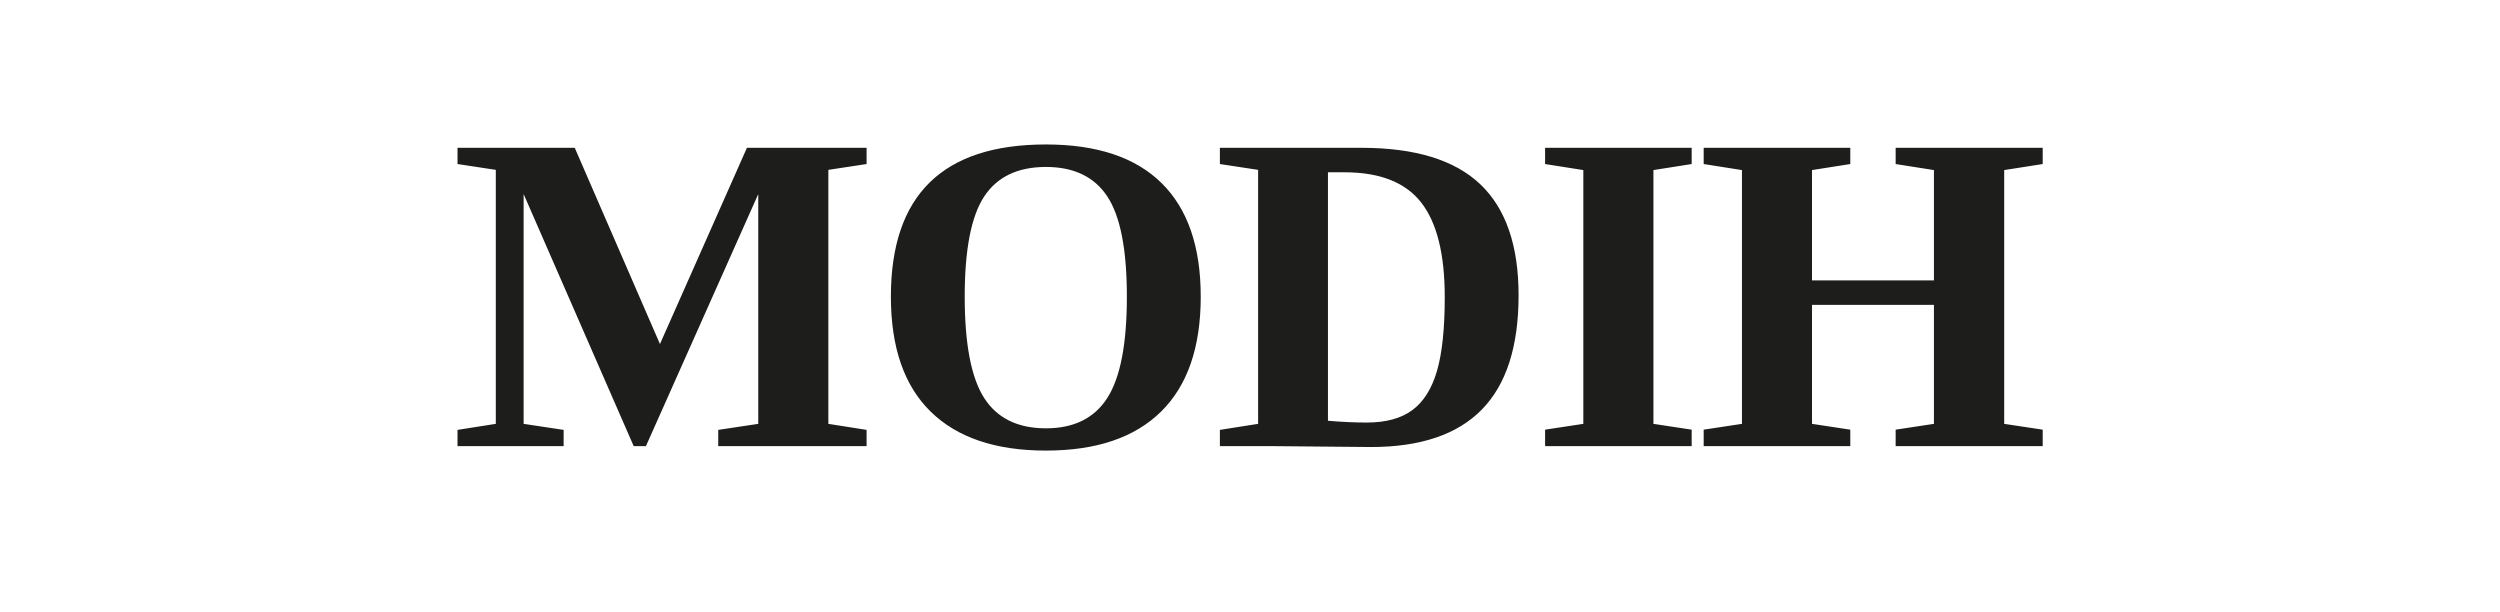
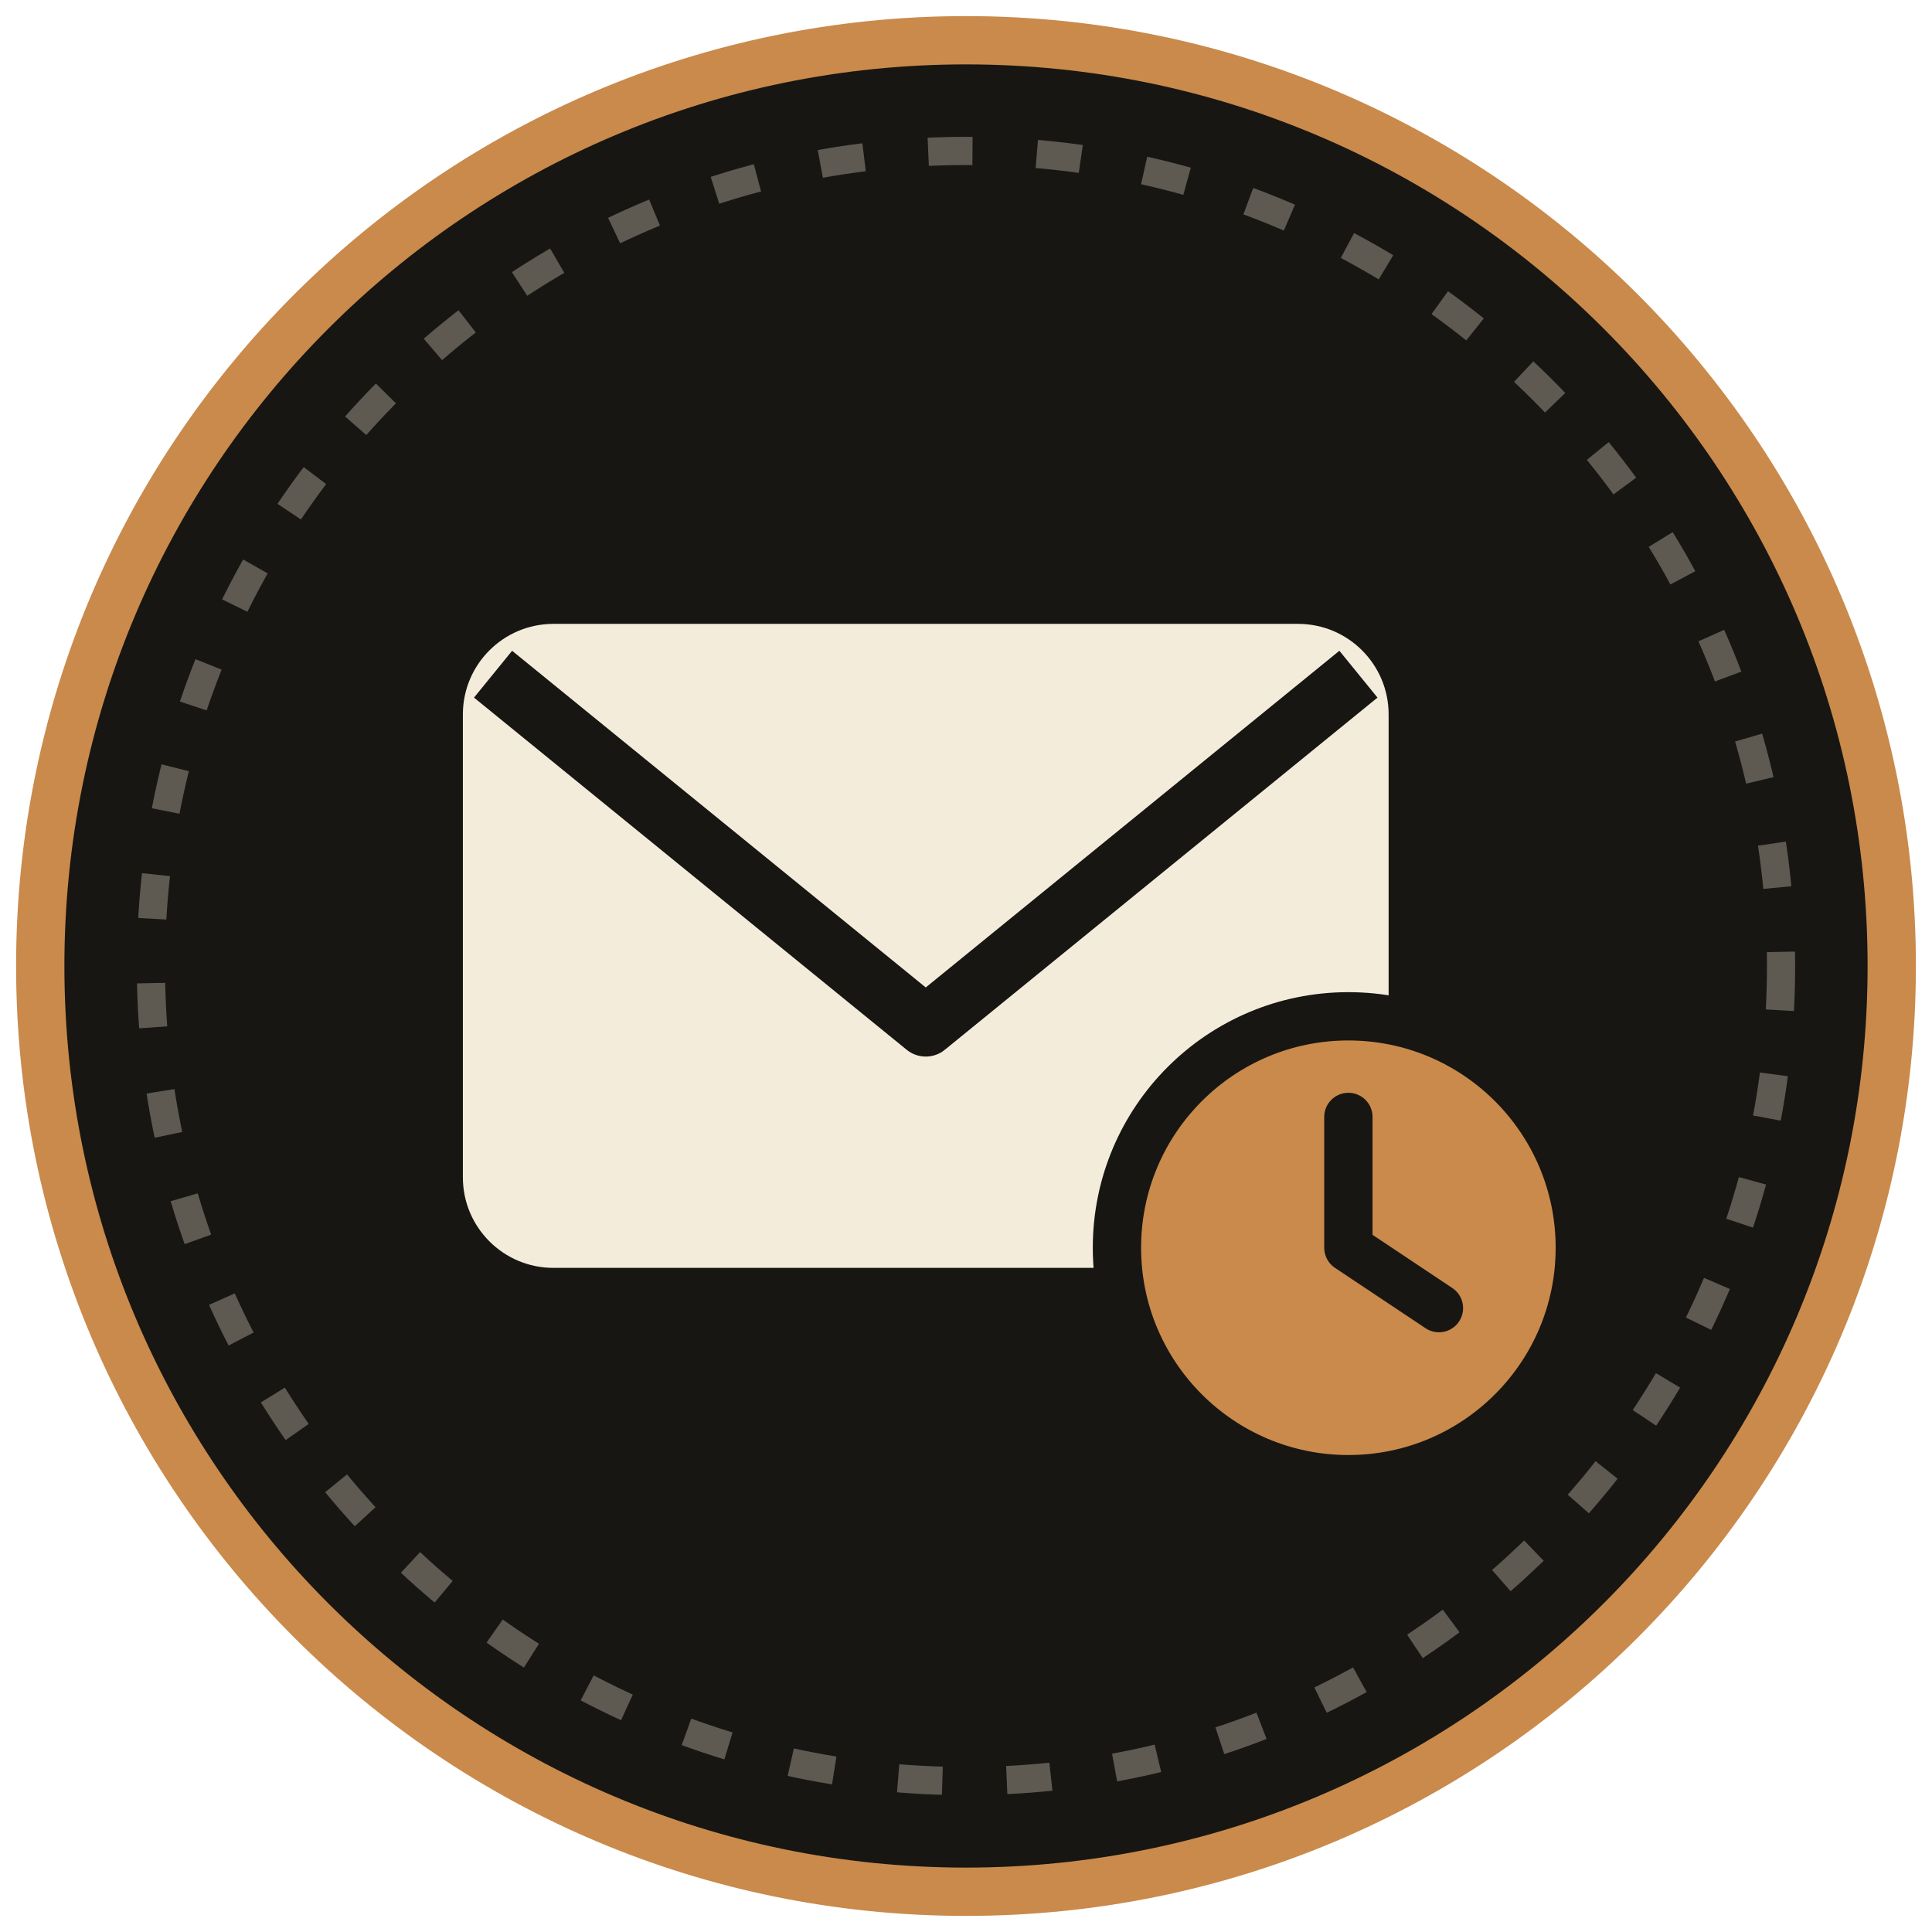
- <svg xmlns="http://www.w3.org/2000/svg" viewBox="0 0 900 220" role="img" aria-label="MODIH">
-   <text x="50%" y="73%" text-anchor="middle" font-family="Georgia, 'Times New Roman', serif" font-size="164" font-weight="700" letter-spacing="-4" fill="#1d1d1b">MODIH</text>
+ <svg xmlns="http://www.w3.org/2000/svg" viewBox="0 0 96 96" role="img" aria-label="MODIH">
+   <circle cx="48" cy="48" r="46" fill="#171612" />
+   <circle cx="48" cy="48" r="40.5" fill="none" stroke="#f4ecdb" stroke-opacity="0.32" stroke-width="1.4" stroke-dasharray="2.2 3.2" />
+   <circle cx="48" cy="48" r="46" fill="none" stroke="#c98a4b" stroke-width="2.4" />
+   <rect x="23" y="31" width="46" height="32" rx="4.5" fill="#f4ecdb" />
+   <path d="M24.5,33.5 L46,51 L67.5,33.5" fill="none" stroke="#171612" stroke-width="3" stroke-linejoin="round" />
+   <circle cx="67" cy="62" r="11.5" fill="#c98a4b" stroke="#171612" stroke-width="2.4" />
+   <path d="M67,55.5 V62 L71.5,65" fill="none" stroke="#171612" stroke-width="2.4" stroke-linecap="round" stroke-linejoin="round" />
</svg>
